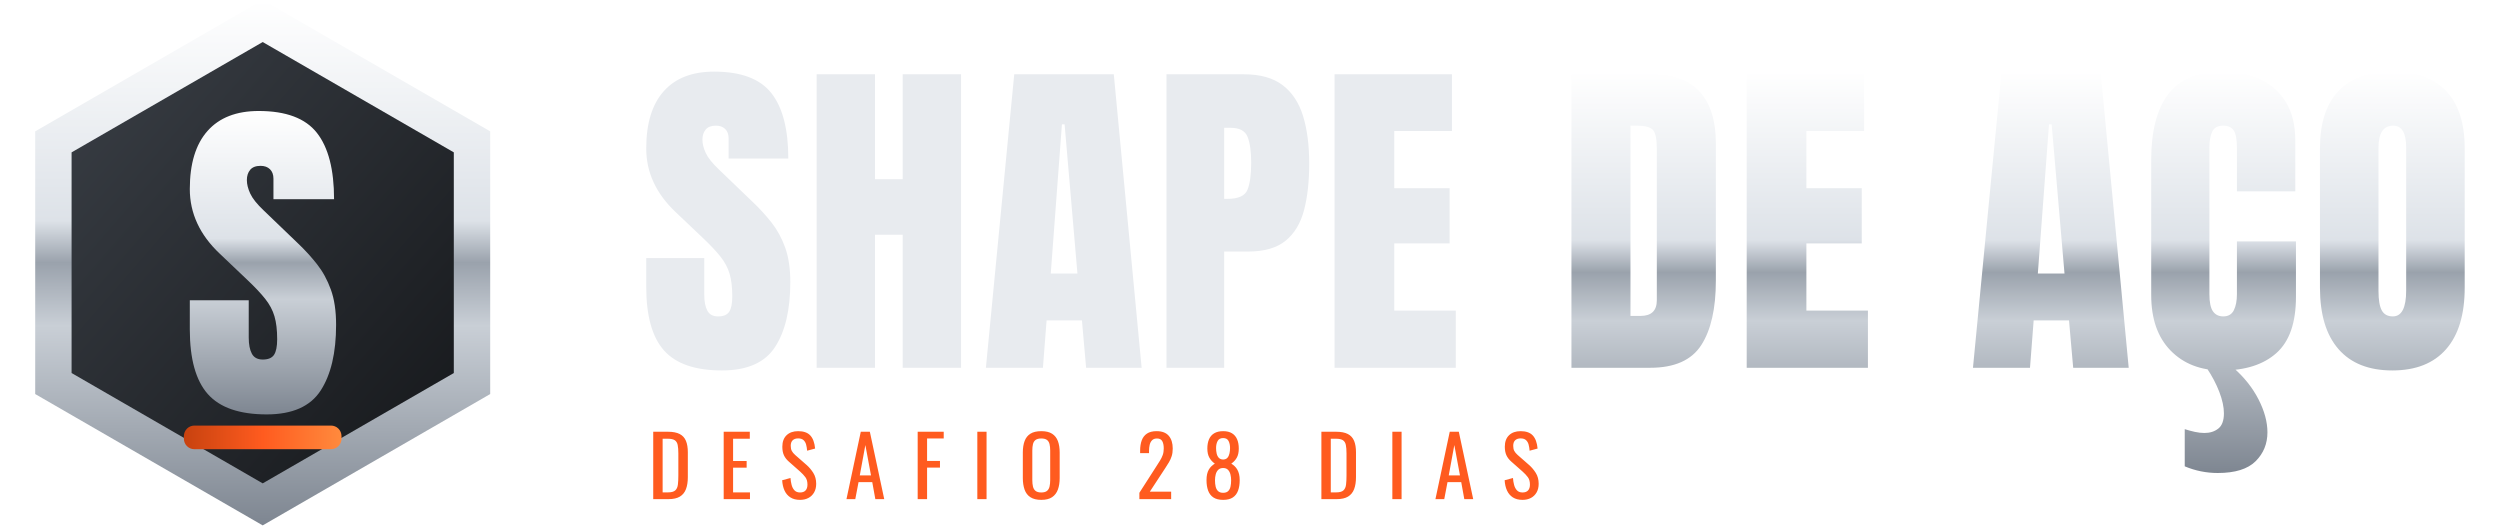
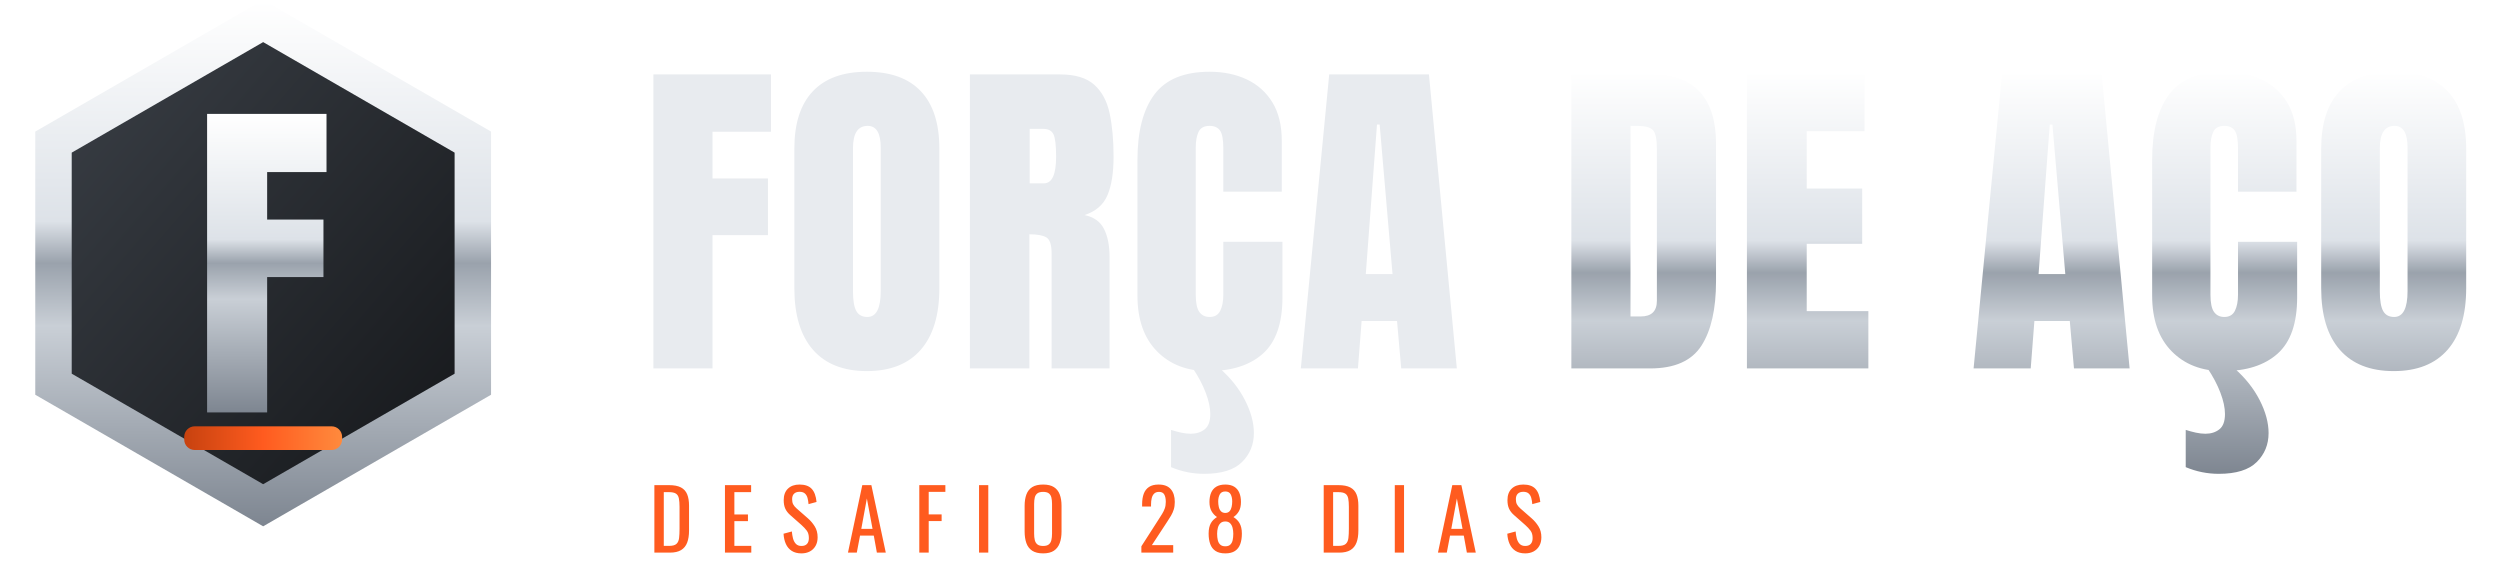
- <svg xmlns="http://www.w3.org/2000/svg" viewBox="0 0 571 120" width="571" height="120">
+ <svg xmlns="http://www.w3.org/2000/svg" viewBox="0 0 570 132" width="570" height="132">
  <defs>
    <linearGradient id="steel" x1="0" y1="0" x2="0" y2="1">
      <stop offset="0" stop-color="#FFFFFF" />
      <stop offset=".42" stop-color="#DDE2E8" />
      <stop offset=".5" stop-color="#9AA2AC" />
      <stop offset=".62" stop-color="#C9CFD6" />
      <stop offset="1" stop-color="#7E8691" />
    </linearGradient>
    <linearGradient id="steelDark" x1="0" y1="0" x2="1" y2="1">
      <stop offset="0" stop-color="#3A3F46" />
      <stop offset="1" stop-color="#15171A" />
    </linearGradient>
    <linearGradient id="ember" x1="0" y1="0" x2="1" y2="0">
      <stop offset="0" stop-color="#C7420F" />
      <stop offset=".5" stop-color="#FF5B1F" />
      <stop offset="1" stop-color="#FF8A3D" />
    </linearGradient>
  </defs>
  <g>
    <path d="M60.00,0.00 L111.96,30.00 L111.96,90.00 L60.00,120.00 L8.04,90.00 L8.04,30.00 Z" fill="url(#steel)" />
    <path d="M60.00,9.60 L103.65,34.80 L103.65,85.20 L60.00,110.40 L16.35,85.20 L16.35,34.80 Z" fill="url(#steelDark)" />
-     <path d="M60.909 94.65Q51.589 94.65 47.47 90.009Q43.352 85.369 43.352 75.237V68.585H56.81V77.093Q56.81 79.452 57.525 80.786Q58.24 82.12 60.019 82.12Q61.876 82.12 62.591 81.037Q63.306 79.955 63.306 77.48Q63.306 74.347 62.688 72.24Q62.069 70.132 60.541 68.218Q59.014 66.304 56.307 63.751L50.197 57.95Q43.352 51.492 43.352 43.178Q43.352 34.477 47.393 29.913Q51.434 25.35 59.091 25.35Q68.45 25.35 72.375 30.339Q76.3 35.327 76.3 45.498H62.456V40.819Q62.456 39.427 61.663 38.653Q60.87 37.88 59.517 37.88Q57.892 37.88 57.138 38.788Q56.384 39.697 56.384 41.128Q56.384 42.559 57.158 44.222Q57.931 45.885 60.213 48.05L68.063 55.591Q70.422 57.834 72.394 60.329Q74.367 62.823 75.565 66.129Q76.764 69.436 76.764 74.193Q76.764 83.783 73.226 89.217Q69.687 94.65 60.909 94.65Z" fill="url(#steel)" />
+     <path d="M47.219 94.031V25.969H74.444V39.233H60.909V50.061H73.748V63.171H60.909V94.031Z" fill="url(#steel)" />
    <rect x="42.00" y="97.20" width="36.00" height="5.40" rx="2.40" fill="url(#ember)" />
  </g>
-   <path d="M164.891 84.609Q155.712 84.609 151.656 80.039Q147.6 75.469 147.6 65.49V58.939H160.854V67.318Q160.854 69.642 161.558 70.956Q162.263 72.27 164.015 72.27Q165.843 72.27 166.547 71.203Q167.252 70.137 167.252 67.699Q167.252 64.614 166.643 62.539Q166.033 60.463 164.529 58.578Q163.024 56.692 160.358 54.179L154.341 48.466Q147.6 42.105 147.6 33.917Q147.6 25.348 151.58 20.854Q155.56 16.359 163.101 16.359Q172.317 16.359 176.183 21.272Q180.049 26.186 180.049 36.202H166.414V31.594Q166.414 30.223 165.633 29.461Q164.853 28.699 163.52 28.699Q161.92 28.699 161.177 29.594Q160.435 30.489 160.435 31.898Q160.435 33.308 161.196 34.945Q161.958 36.583 164.205 38.716L171.937 46.143Q174.26 48.352 176.202 50.808Q178.145 53.265 179.325 56.521Q180.506 59.777 180.506 64.462Q180.506 73.907 177.021 79.258Q173.536 84.609 164.891 84.609Z M186.522 84.0V16.969H199.852V40.925H206.174V16.969H219.504V84.0H206.174V53.607H199.852V84.0Z M225.178 84.0 231.652 16.969H254.39L260.75 84.0H248.067L247.115 73.184H239.041L238.203 84.0ZM239.993 62.481H246.087L243.154 28.395H242.545Z M266.423 84.0V16.969H284.133Q289.694 16.969 292.95 19.444Q296.206 21.92 297.616 26.49Q299.025 31.061 299.025 37.383Q299.025 43.477 297.844 47.99Q296.663 52.503 293.636 54.979Q290.608 57.454 285.047 57.454H279.601V84.0ZM279.601 45.419H280.363Q284.095 45.419 284.933 43.324Q285.771 41.229 285.771 37.154Q285.771 33.346 284.952 31.27Q284.133 29.194 281.086 29.194H279.601Z M304.812 84.0V16.969H331.625V29.918H318.447V42.981H331.092V55.588H318.447V70.937H332.501V84.0Z" fill="#E8EBEF" />
-   <path d="M358.919 84.0V16.969H377.352Q384.589 16.969 388.245 20.987Q391.901 25.005 391.901 32.736V64.119Q391.901 73.641 388.569 78.82Q385.236 84.0 376.895 84.0ZM372.401 72.155H374.724Q378.419 72.155 378.419 68.575V33.993Q378.419 30.642 377.524 29.67Q376.629 28.699 373.886 28.699H372.401Z M398.946 84.0V16.969H425.758V29.918H412.58V42.981H425.225V55.588H412.58V70.937H426.634V84.0Z  M450.625 84.0 457.1 16.969H479.837L486.197 84.0H473.515L472.563 73.184H464.488L463.65 84.0ZM465.441 62.481H471.534L468.602 28.395H467.992Z M507.486 84.609Q500.211 84.609 495.774 80.077Q491.337 75.545 491.337 67.395V36.469Q491.337 26.719 495.203 21.539Q499.069 16.359 507.791 16.359Q512.551 16.359 516.265 18.111Q519.978 19.863 522.111 23.348Q524.244 26.833 524.244 32.127V43.705H510.914V33.803Q510.914 30.794 510.152 29.747Q509.39 28.699 507.791 28.699Q505.924 28.699 505.277 30.051Q504.629 31.403 504.629 33.65V67.204Q504.629 69.984 505.448 71.127Q506.267 72.27 507.791 72.27Q509.504 72.27 510.209 70.86Q510.914 69.451 510.914 67.204V55.131H524.396V67.813Q524.396 76.649 519.94 80.629Q515.484 84.609 507.486 84.609ZM506.534 108.032Q502.611 108.032 498.993 106.509V98.016Q500.173 98.396 501.316 98.644Q502.459 98.892 503.487 98.892Q505.391 98.892 506.667 97.882Q507.943 96.873 507.943 94.397Q507.943 92.265 506.896 89.522Q505.848 86.78 503.982 84.0H510.114Q513.808 87.237 515.846 91.217Q517.883 95.197 517.883 98.739Q517.883 102.662 515.179 105.347Q512.475 108.032 506.534 108.032Z M546.408 84.609Q538.372 84.609 534.125 79.753Q529.879 74.897 529.879 65.719V33.879Q529.879 25.271 534.087 20.815Q538.296 16.359 546.408 16.359Q554.52 16.359 558.729 20.815Q562.937 25.271 562.937 33.879V65.719Q562.937 74.897 558.691 79.753Q554.444 84.609 546.408 84.609ZM546.522 72.27Q549.569 72.27 549.569 66.366V33.65Q549.569 28.699 546.599 28.699Q543.247 28.699 543.247 33.765V66.442Q543.247 69.565 544.009 70.917Q544.77 72.27 546.522 72.27Z" fill="url(#steel)" />
-   <path d="M149.197 114.0V98.61H152.541Q154.251 98.61 155.249 99.132Q156.246 99.655 156.673 100.7Q157.101 101.745 157.101 103.303V108.965Q157.101 110.599 156.673 111.72Q156.246 112.841 155.286 113.421Q154.327 114.0 152.712 114.0ZM151.344 112.461H152.56Q153.738 112.461 154.232 112.005Q154.726 111.549 154.831 110.675Q154.935 109.801 154.935 108.566V103.569Q154.935 102.372 154.783 101.631Q154.631 100.89 154.118 100.548Q153.605 100.206 152.503 100.206H151.344Z M165.29 114.0V98.61H171.256V100.206H167.437V105.298H170.534V106.818H167.437V112.461H171.294V114.0Z M182.732 114.171Q181.402 114.171 180.518 113.601Q179.635 113.031 179.179 112.024Q178.723 111.017 178.647 109.687L180.547 109.174Q180.604 109.991 180.803 110.751Q181.003 111.511 181.459 111.995Q181.915 112.48 182.732 112.48Q183.568 112.48 183.995 112.014Q184.423 111.549 184.423 110.675Q184.423 109.63 183.948 108.993Q183.473 108.357 182.751 107.711L180.167 105.431Q179.407 104.766 179.046 103.977Q178.685 103.189 178.685 102.03Q178.685 100.339 179.654 99.408Q180.623 98.477 182.295 98.477Q183.207 98.477 183.9 98.715Q184.594 98.952 185.059 99.446Q185.525 99.94 185.8 100.691Q186.076 101.441 186.171 102.448L184.347 102.942Q184.29 102.182 184.119 101.546Q183.948 100.909 183.52 100.519Q183.093 100.13 182.295 100.13Q181.497 100.13 181.05 100.558Q180.604 100.985 180.604 101.821Q180.604 102.524 180.841 102.98Q181.079 103.436 181.611 103.911L184.214 106.191Q185.088 106.951 185.753 108.005Q186.418 109.06 186.418 110.504Q186.418 111.644 185.943 112.471Q185.468 113.297 184.641 113.734Q183.815 114.171 182.732 114.171Z M193.334 114.0 196.602 98.61H198.673L201.96 114.0H199.927L199.224 110.124H196.089L195.348 114.0ZM196.374 108.585H198.939L197.647 101.65Z M209.598 114.0V98.61H215.545V100.149H211.745V105.279H214.69V106.799H211.745V114.0Z M223.221 114.0V98.61H225.33V114.0Z M237.832 114.171Q236.274 114.171 235.343 113.563Q234.412 112.955 234.013 111.825Q233.614 110.694 233.614 109.174V103.341Q233.614 101.821 234.022 100.728Q234.431 99.636 235.352 99.056Q236.274 98.477 237.832 98.477Q239.39 98.477 240.302 99.066Q241.214 99.655 241.622 100.738Q242.031 101.821 242.031 103.341V109.193Q242.031 110.694 241.622 111.815Q241.214 112.936 240.302 113.554Q239.39 114.171 237.832 114.171ZM237.832 112.48Q238.687 112.48 239.124 112.129Q239.561 111.777 239.713 111.141Q239.865 110.504 239.865 109.649V102.904Q239.865 102.049 239.713 101.431Q239.561 100.814 239.124 100.481Q238.687 100.149 237.832 100.149Q236.977 100.149 236.53 100.481Q236.084 100.814 235.932 101.431Q235.78 102.049 235.78 102.904V109.649Q235.78 110.504 235.932 111.141Q236.084 111.777 236.53 112.129Q236.977 112.48 237.832 112.48Z  M260.233 114.0V112.556L264.147 106.457Q264.584 105.773 264.954 105.184Q265.325 104.595 265.562 103.94Q265.8 103.284 265.8 102.429Q265.8 101.365 265.458 100.757Q265.116 100.149 264.261 100.149Q263.539 100.149 263.14 100.548Q262.741 100.947 262.589 101.593Q262.437 102.239 262.437 102.98V103.493H260.404V102.961Q260.404 101.574 260.774 100.577Q261.145 99.579 261.971 99.028Q262.798 98.477 264.166 98.477Q266.028 98.477 266.94 99.531Q267.852 100.586 267.852 102.448Q267.852 103.436 267.614 104.177Q267.377 104.918 266.997 105.564Q266.617 106.21 266.161 106.894L262.627 112.29H267.491V114.0Z M279.366 114.171Q277.979 114.171 277.143 113.62Q276.307 113.069 275.936 112.053Q275.566 111.036 275.566 109.668Q275.566 108.889 275.699 108.3Q275.832 107.711 276.088 107.264Q276.345 106.818 276.696 106.486Q277.048 106.153 277.466 105.887Q276.706 105.374 276.231 104.547Q275.756 103.721 275.756 102.448Q275.756 101.232 276.136 100.339Q276.516 99.446 277.323 98.962Q278.131 98.477 279.366 98.477Q280.601 98.477 281.389 98.962Q282.178 99.446 282.558 100.339Q282.938 101.232 282.938 102.448Q282.938 103.74 282.472 104.557Q282.007 105.374 281.228 105.887Q281.646 106.153 281.997 106.486Q282.349 106.818 282.605 107.264Q282.862 107.711 283.004 108.3Q283.147 108.889 283.147 109.668Q283.147 111.036 282.776 112.053Q282.406 113.069 281.579 113.62Q280.753 114.171 279.366 114.171ZM279.366 112.556Q280.107 112.556 280.506 112.176Q280.905 111.796 281.047 111.15Q281.19 110.504 281.19 109.706Q281.19 108.984 281.028 108.347Q280.867 107.711 280.468 107.303Q280.069 106.894 279.366 106.894Q278.663 106.894 278.254 107.293Q277.846 107.692 277.675 108.329Q277.504 108.965 277.504 109.706Q277.504 110.504 277.656 111.15Q277.808 111.796 278.216 112.176Q278.625 112.556 279.366 112.556ZM279.366 104.956Q280.012 104.937 280.344 104.557Q280.677 104.177 280.81 103.578Q280.943 102.98 280.943 102.334Q280.943 101.384 280.601 100.719Q280.259 100.054 279.366 100.054Q278.473 100.054 278.112 100.719Q277.751 101.384 277.751 102.334Q277.751 102.98 277.884 103.578Q278.017 104.177 278.368 104.557Q278.72 104.937 279.366 104.956Z  M301.805 114.0V98.61H305.149Q306.859 98.61 307.856 99.132Q308.854 99.655 309.281 100.7Q309.709 101.745 309.709 103.303V108.965Q309.709 110.599 309.281 111.72Q308.854 112.841 307.894 113.421Q306.935 114.0 305.32 114.0ZM303.952 112.461H305.168Q306.346 112.461 306.84 112.005Q307.334 111.549 307.438 110.675Q307.543 109.801 307.543 108.566V103.569Q307.543 102.372 307.391 101.631Q307.239 100.89 306.726 100.548Q306.213 100.206 305.111 100.206H303.952Z M318.012 114.0V98.61H320.121V114.0Z M327.854 114.0 331.122 98.61H333.193L336.48 114.0H334.447L333.744 110.124H330.609L329.868 114.0ZM330.894 108.585H333.459L332.167 101.65Z M347.747 114.171Q346.417 114.171 345.533 113.601Q344.65 113.031 344.194 112.024Q343.738 111.017 343.662 109.687L345.562 109.174Q345.619 109.991 345.818 110.751Q346.018 111.511 346.474 111.995Q346.93 112.48 347.747 112.48Q348.583 112.48 349.01 112.014Q349.438 111.549 349.438 110.675Q349.438 109.63 348.963 108.993Q348.488 108.357 347.766 107.711L345.182 105.431Q344.422 104.766 344.061 103.977Q343.7 103.189 343.7 102.03Q343.7 100.339 344.669 99.408Q345.638 98.477 347.31 98.477Q348.222 98.477 348.915 98.715Q349.609 98.952 350.074 99.446Q350.54 99.94 350.815 100.691Q351.091 101.441 351.186 102.448L349.362 102.942Q349.305 102.182 349.134 101.546Q348.963 100.909 348.535 100.519Q348.108 100.13 347.31 100.13Q346.512 100.13 346.065 100.558Q345.619 100.985 345.619 101.821Q345.619 102.524 345.856 102.98Q346.094 103.436 346.626 103.911L349.229 106.191Q350.103 106.951 350.768 108.005Q351.433 109.06 351.433 110.504Q351.433 111.644 350.958 112.471Q350.483 113.297 349.656 113.734Q348.83 114.171 347.747 114.171Z" fill="#FF5B1F" />
+   <path d="M148.971 84.0V16.969H175.783V30.032H162.453V40.696H175.098V53.607H162.453V84.0Z M197.643 84.609Q189.607 84.609 185.36 79.753Q181.114 74.897 181.114 65.719V33.879Q181.114 25.271 185.322 20.815Q189.531 16.359 197.643 16.359Q205.755 16.359 209.964 20.815Q214.172 25.271 214.172 33.879V65.719Q214.172 74.897 209.926 79.753Q205.679 84.609 197.643 84.609ZM197.757 72.27Q200.804 72.27 200.804 66.366V33.65Q200.804 28.699 197.833 28.699Q194.482 28.699 194.482 33.765V66.442Q194.482 69.565 195.244 70.917Q196.005 72.27 197.757 72.27Z M221.141 84.0V16.969H241.707Q246.849 16.969 249.476 19.311Q252.104 21.653 252.999 25.862Q253.894 30.07 253.894 35.745Q253.894 41.229 252.504 44.505Q251.114 47.78 247.267 49.037Q250.429 49.685 251.704 52.179Q252.98 54.674 252.98 58.635V84.0H239.765V57.759Q239.765 54.826 238.565 54.122Q237.365 53.417 234.699 53.417V84.0ZM234.775 41.801H238.013Q240.793 41.801 240.793 35.745Q240.793 31.822 240.183 30.604Q239.574 29.385 237.898 29.385H234.775Z M275.488 84.609Q268.213 84.609 263.776 80.077Q259.339 75.545 259.339 67.395V36.469Q259.339 26.719 263.205 21.539Q267.071 16.359 275.792 16.359Q280.553 16.359 284.266 18.111Q287.98 19.863 290.113 23.348Q292.245 26.833 292.245 32.127V43.705H278.915V33.803Q278.915 30.794 278.154 29.747Q277.392 28.699 275.792 28.699Q273.926 28.699 273.279 30.051Q272.631 31.403 272.631 33.65V67.204Q272.631 69.984 273.45 71.127Q274.269 72.27 275.792 72.27Q277.506 72.27 278.211 70.86Q278.915 69.451 278.915 67.204V55.131H292.398V67.813Q292.398 76.649 287.942 80.629Q283.486 84.609 275.488 84.609ZM274.535 108.032Q270.613 108.032 266.994 106.509V98.016Q268.175 98.396 269.318 98.644Q270.46 98.892 271.489 98.892Q273.393 98.892 274.669 97.882Q275.945 96.873 275.945 94.397Q275.945 92.265 274.897 89.522Q273.85 86.78 271.984 84.0H278.116Q281.81 87.237 283.847 91.217Q285.885 95.197 285.885 98.739Q285.885 102.662 283.181 105.347Q280.477 108.032 274.535 108.032Z M296.586 84.0 303.06 16.969H325.798L332.158 84.0H319.475L318.523 73.184H310.449L309.611 84.0ZM311.401 62.481H317.495L314.562 28.395H313.953Z" fill="#E8EBEF" />
+   <path d="M358.271 84.0V16.969H376.705Q383.941 16.969 387.597 20.987Q391.254 25.005 391.254 32.736V64.119Q391.254 73.641 387.921 78.82Q384.589 84.0 376.248 84.0ZM371.754 72.155H374.077Q377.771 72.155 377.771 68.575V33.993Q377.771 30.642 376.876 29.67Q375.981 28.699 373.239 28.699H371.754Z M398.298 84.0V16.969H425.111V29.918H411.933V42.981H424.577V55.588H411.933V70.937H425.987V84.0Z  M449.978 84.0 456.452 16.969H479.19L485.55 84.0H472.867L471.915 73.184H463.841L463.003 84.0ZM464.793 62.481H470.887L467.954 28.395H467.345Z M506.838 84.609Q499.564 84.609 495.127 80.077Q490.69 75.545 490.69 67.395V36.469Q490.69 26.719 494.556 21.539Q498.421 16.359 507.143 16.359Q511.904 16.359 515.617 18.111Q519.331 19.863 521.463 23.348Q523.596 26.833 523.596 32.127V43.705H510.266V33.803Q510.266 30.794 509.504 29.747Q508.743 28.699 507.143 28.699Q505.277 28.699 504.629 30.051Q503.982 31.403 503.982 33.65V67.204Q503.982 69.984 504.801 71.127Q505.62 72.27 507.143 72.27Q508.857 72.27 509.562 70.86Q510.266 69.451 510.266 67.204V55.131H523.749V67.813Q523.749 76.649 519.293 80.629Q514.836 84.609 506.838 84.609ZM505.886 108.032Q501.963 108.032 498.345 106.509V98.016Q499.526 98.396 500.668 98.644Q501.811 98.892 502.839 98.892Q504.744 98.892 506.02 97.882Q507.295 96.873 507.295 94.397Q507.295 92.265 506.248 89.522Q505.201 86.78 503.334 84.0H509.466Q513.161 87.237 515.198 91.217Q517.236 95.197 517.236 98.739Q517.236 102.662 514.532 105.347Q511.828 108.032 505.886 108.032Z M545.761 84.609Q537.725 84.609 533.478 79.753Q529.231 74.897 529.231 65.719V33.879Q529.231 25.271 533.44 20.815Q537.648 16.359 545.761 16.359Q553.873 16.359 558.082 20.815Q562.29 25.271 562.29 33.879V65.719Q562.29 74.897 558.043 79.753Q553.797 84.609 545.761 84.609ZM545.875 72.27Q548.922 72.27 548.922 66.366V33.65Q548.922 28.699 545.951 28.699Q542.6 28.699 542.6 33.765V66.442Q542.6 69.565 543.361 70.917Q544.123 72.27 545.875 72.27Z" fill="url(#steel)" />
+   <path d="M149.197 126.0V110.61H152.541Q154.251 110.61 155.249 111.132Q156.246 111.655 156.673 112.7Q157.101 113.745 157.101 115.303V120.965Q157.101 122.599 156.673 123.72Q156.246 124.841 155.286 125.421Q154.327 126.0 152.712 126.0ZM151.344 124.461H152.56Q153.738 124.461 154.232 124.005Q154.726 123.549 154.831 122.675Q154.935 121.801 154.935 120.566V115.569Q154.935 114.372 154.783 113.631Q154.631 112.89 154.118 112.548Q153.605 112.206 152.503 112.206H151.344Z M165.29 126.0V110.61H171.256V112.206H167.437V117.298H170.534V118.818H167.437V124.461H171.294V126.0Z M182.732 126.171Q181.402 126.171 180.518 125.601Q179.635 125.031 179.179 124.024Q178.723 123.017 178.647 121.687L180.547 121.174Q180.604 121.991 180.803 122.751Q181.003 123.511 181.459 123.995Q181.915 124.48 182.732 124.48Q183.568 124.48 183.995 124.014Q184.423 123.549 184.423 122.675Q184.423 121.63 183.948 120.993Q183.473 120.357 182.751 119.711L180.167 117.431Q179.407 116.766 179.046 115.977Q178.685 115.189 178.685 114.03Q178.685 112.339 179.654 111.408Q180.623 110.477 182.295 110.477Q183.207 110.477 183.9 110.715Q184.594 110.952 185.059 111.446Q185.525 111.94 185.8 112.691Q186.076 113.441 186.171 114.448L184.347 114.942Q184.29 114.182 184.119 113.546Q183.948 112.909 183.52 112.519Q183.093 112.13 182.295 112.13Q181.497 112.13 181.05 112.558Q180.604 112.985 180.604 113.821Q180.604 114.524 180.841 114.98Q181.079 115.436 181.611 115.911L184.214 118.191Q185.088 118.951 185.753 120.005Q186.418 121.06 186.418 122.504Q186.418 123.644 185.943 124.471Q185.468 125.297 184.641 125.734Q183.815 126.171 182.732 126.171Z M193.334 126.0 196.602 110.61H198.673L201.96 126.0H199.927L199.224 122.124H196.089L195.348 126.0ZM196.374 120.585H198.939L197.647 113.65Z M209.598 126.0V110.61H215.545V112.149H211.745V117.279H214.69V118.799H211.745V126.0Z M223.221 126.0V110.61H225.33V126.0Z M237.832 126.171Q236.274 126.171 235.343 125.563Q234.412 124.955 234.013 123.825Q233.614 122.694 233.614 121.174V115.341Q233.614 113.821 234.022 112.728Q234.431 111.636 235.352 111.056Q236.274 110.477 237.832 110.477Q239.39 110.477 240.302 111.066Q241.214 111.655 241.622 112.738Q242.031 113.821 242.031 115.341V121.193Q242.031 122.694 241.622 123.815Q241.214 124.936 240.302 125.554Q239.39 126.171 237.832 126.171ZM237.832 124.48Q238.687 124.48 239.124 124.129Q239.561 123.777 239.713 123.141Q239.865 122.504 239.865 121.649V114.904Q239.865 114.049 239.713 113.431Q239.561 112.814 239.124 112.481Q238.687 112.149 237.832 112.149Q236.977 112.149 236.53 112.481Q236.084 112.814 235.932 113.431Q235.78 114.049 235.78 114.904V121.649Q235.78 122.504 235.932 123.141Q236.084 123.777 236.53 124.129Q236.977 124.48 237.832 124.48Z  M260.233 126.0V124.556L264.147 118.457Q264.584 117.773 264.954 117.184Q265.325 116.595 265.562 115.94Q265.8 115.284 265.8 114.429Q265.8 113.365 265.458 112.757Q265.116 112.149 264.261 112.149Q263.539 112.149 263.14 112.548Q262.741 112.947 262.589 113.593Q262.437 114.239 262.437 114.98V115.493H260.404V114.961Q260.404 113.574 260.774 112.577Q261.145 111.579 261.971 111.028Q262.798 110.477 264.166 110.477Q266.028 110.477 266.94 111.531Q267.852 112.586 267.852 114.448Q267.852 115.436 267.614 116.177Q267.377 116.918 266.997 117.564Q266.617 118.21 266.161 118.894L262.627 124.29H267.491V126.0Z M279.366 126.171Q277.979 126.171 277.143 125.62Q276.307 125.069 275.936 124.053Q275.566 123.036 275.566 121.668Q275.566 120.889 275.699 120.3Q275.832 119.711 276.088 119.264Q276.345 118.818 276.696 118.486Q277.048 118.153 277.466 117.887Q276.706 117.374 276.231 116.547Q275.756 115.721 275.756 114.448Q275.756 113.232 276.136 112.339Q276.516 111.446 277.323 110.962Q278.131 110.477 279.366 110.477Q280.601 110.477 281.389 110.962Q282.178 111.446 282.558 112.339Q282.938 113.232 282.938 114.448Q282.938 115.74 282.472 116.557Q282.007 117.374 281.228 117.887Q281.646 118.153 281.997 118.486Q282.349 118.818 282.605 119.264Q282.862 119.711 283.004 120.3Q283.147 120.889 283.147 121.668Q283.147 123.036 282.776 124.053Q282.406 125.069 281.579 125.62Q280.753 126.171 279.366 126.171ZM279.366 124.556Q280.107 124.556 280.506 124.176Q280.905 123.796 281.047 123.15Q281.19 122.504 281.19 121.706Q281.19 120.984 281.028 120.347Q280.867 119.711 280.468 119.303Q280.069 118.894 279.366 118.894Q278.663 118.894 278.254 119.293Q277.846 119.692 277.675 120.329Q277.504 120.965 277.504 121.706Q277.504 122.504 277.656 123.15Q277.808 123.796 278.216 124.176Q278.625 124.556 279.366 124.556ZM279.366 116.956Q280.012 116.937 280.344 116.557Q280.677 116.177 280.81 115.578Q280.943 114.98 280.943 114.334Q280.943 113.384 280.601 112.719Q280.259 112.054 279.366 112.054Q278.473 112.054 278.112 112.719Q277.751 113.384 277.751 114.334Q277.751 114.98 277.884 115.578Q278.017 116.177 278.368 116.557Q278.72 116.937 279.366 116.956Z  M301.805 126.0V110.61H305.149Q306.859 110.61 307.856 111.132Q308.854 111.655 309.281 112.7Q309.709 113.745 309.709 115.303V120.965Q309.709 122.599 309.281 123.72Q308.854 124.841 307.894 125.421Q306.935 126.0 305.32 126.0ZM303.952 124.461H305.168Q306.346 124.461 306.84 124.005Q307.334 123.549 307.438 122.675Q307.543 121.801 307.543 120.566V115.569Q307.543 114.372 307.391 113.631Q307.239 112.89 306.726 112.548Q306.213 112.206 305.111 112.206H303.952Z M318.012 126.0V110.61H320.121V126.0Z M327.854 126.0 331.122 110.61H333.193L336.48 126.0H334.447L333.744 122.124H330.609L329.868 126.0ZM330.894 120.585H333.459L332.167 113.65Z M347.747 126.171Q346.417 126.171 345.533 125.601Q344.65 125.031 344.194 124.024Q343.738 123.017 343.662 121.687L345.562 121.174Q345.619 121.991 345.818 122.751Q346.018 123.511 346.474 123.995Q346.93 124.48 347.747 124.48Q348.583 124.48 349.01 124.014Q349.438 123.549 349.438 122.675Q349.438 121.63 348.963 120.993Q348.488 120.357 347.766 119.711L345.182 117.431Q344.422 116.766 344.061 115.977Q343.7 115.189 343.7 114.03Q343.7 112.339 344.669 111.408Q345.638 110.477 347.31 110.477Q348.222 110.477 348.915 110.715Q349.609 110.952 350.074 111.446Q350.54 111.94 350.815 112.691Q351.091 113.441 351.186 114.448L349.362 114.942Q349.305 114.182 349.134 113.546Q348.963 112.909 348.535 112.519Q348.108 112.13 347.31 112.13Q346.512 112.13 346.065 112.558Q345.619 112.985 345.619 113.821Q345.619 114.524 345.856 114.98Q346.094 115.436 346.626 115.911L349.229 118.191Q350.103 118.951 350.768 120.005Q351.433 121.06 351.433 122.504Q351.433 123.644 350.958 124.471Q350.483 125.297 349.656 125.734Q348.83 126.171 347.747 126.171Z" fill="#FF5B1F" />
</svg>
